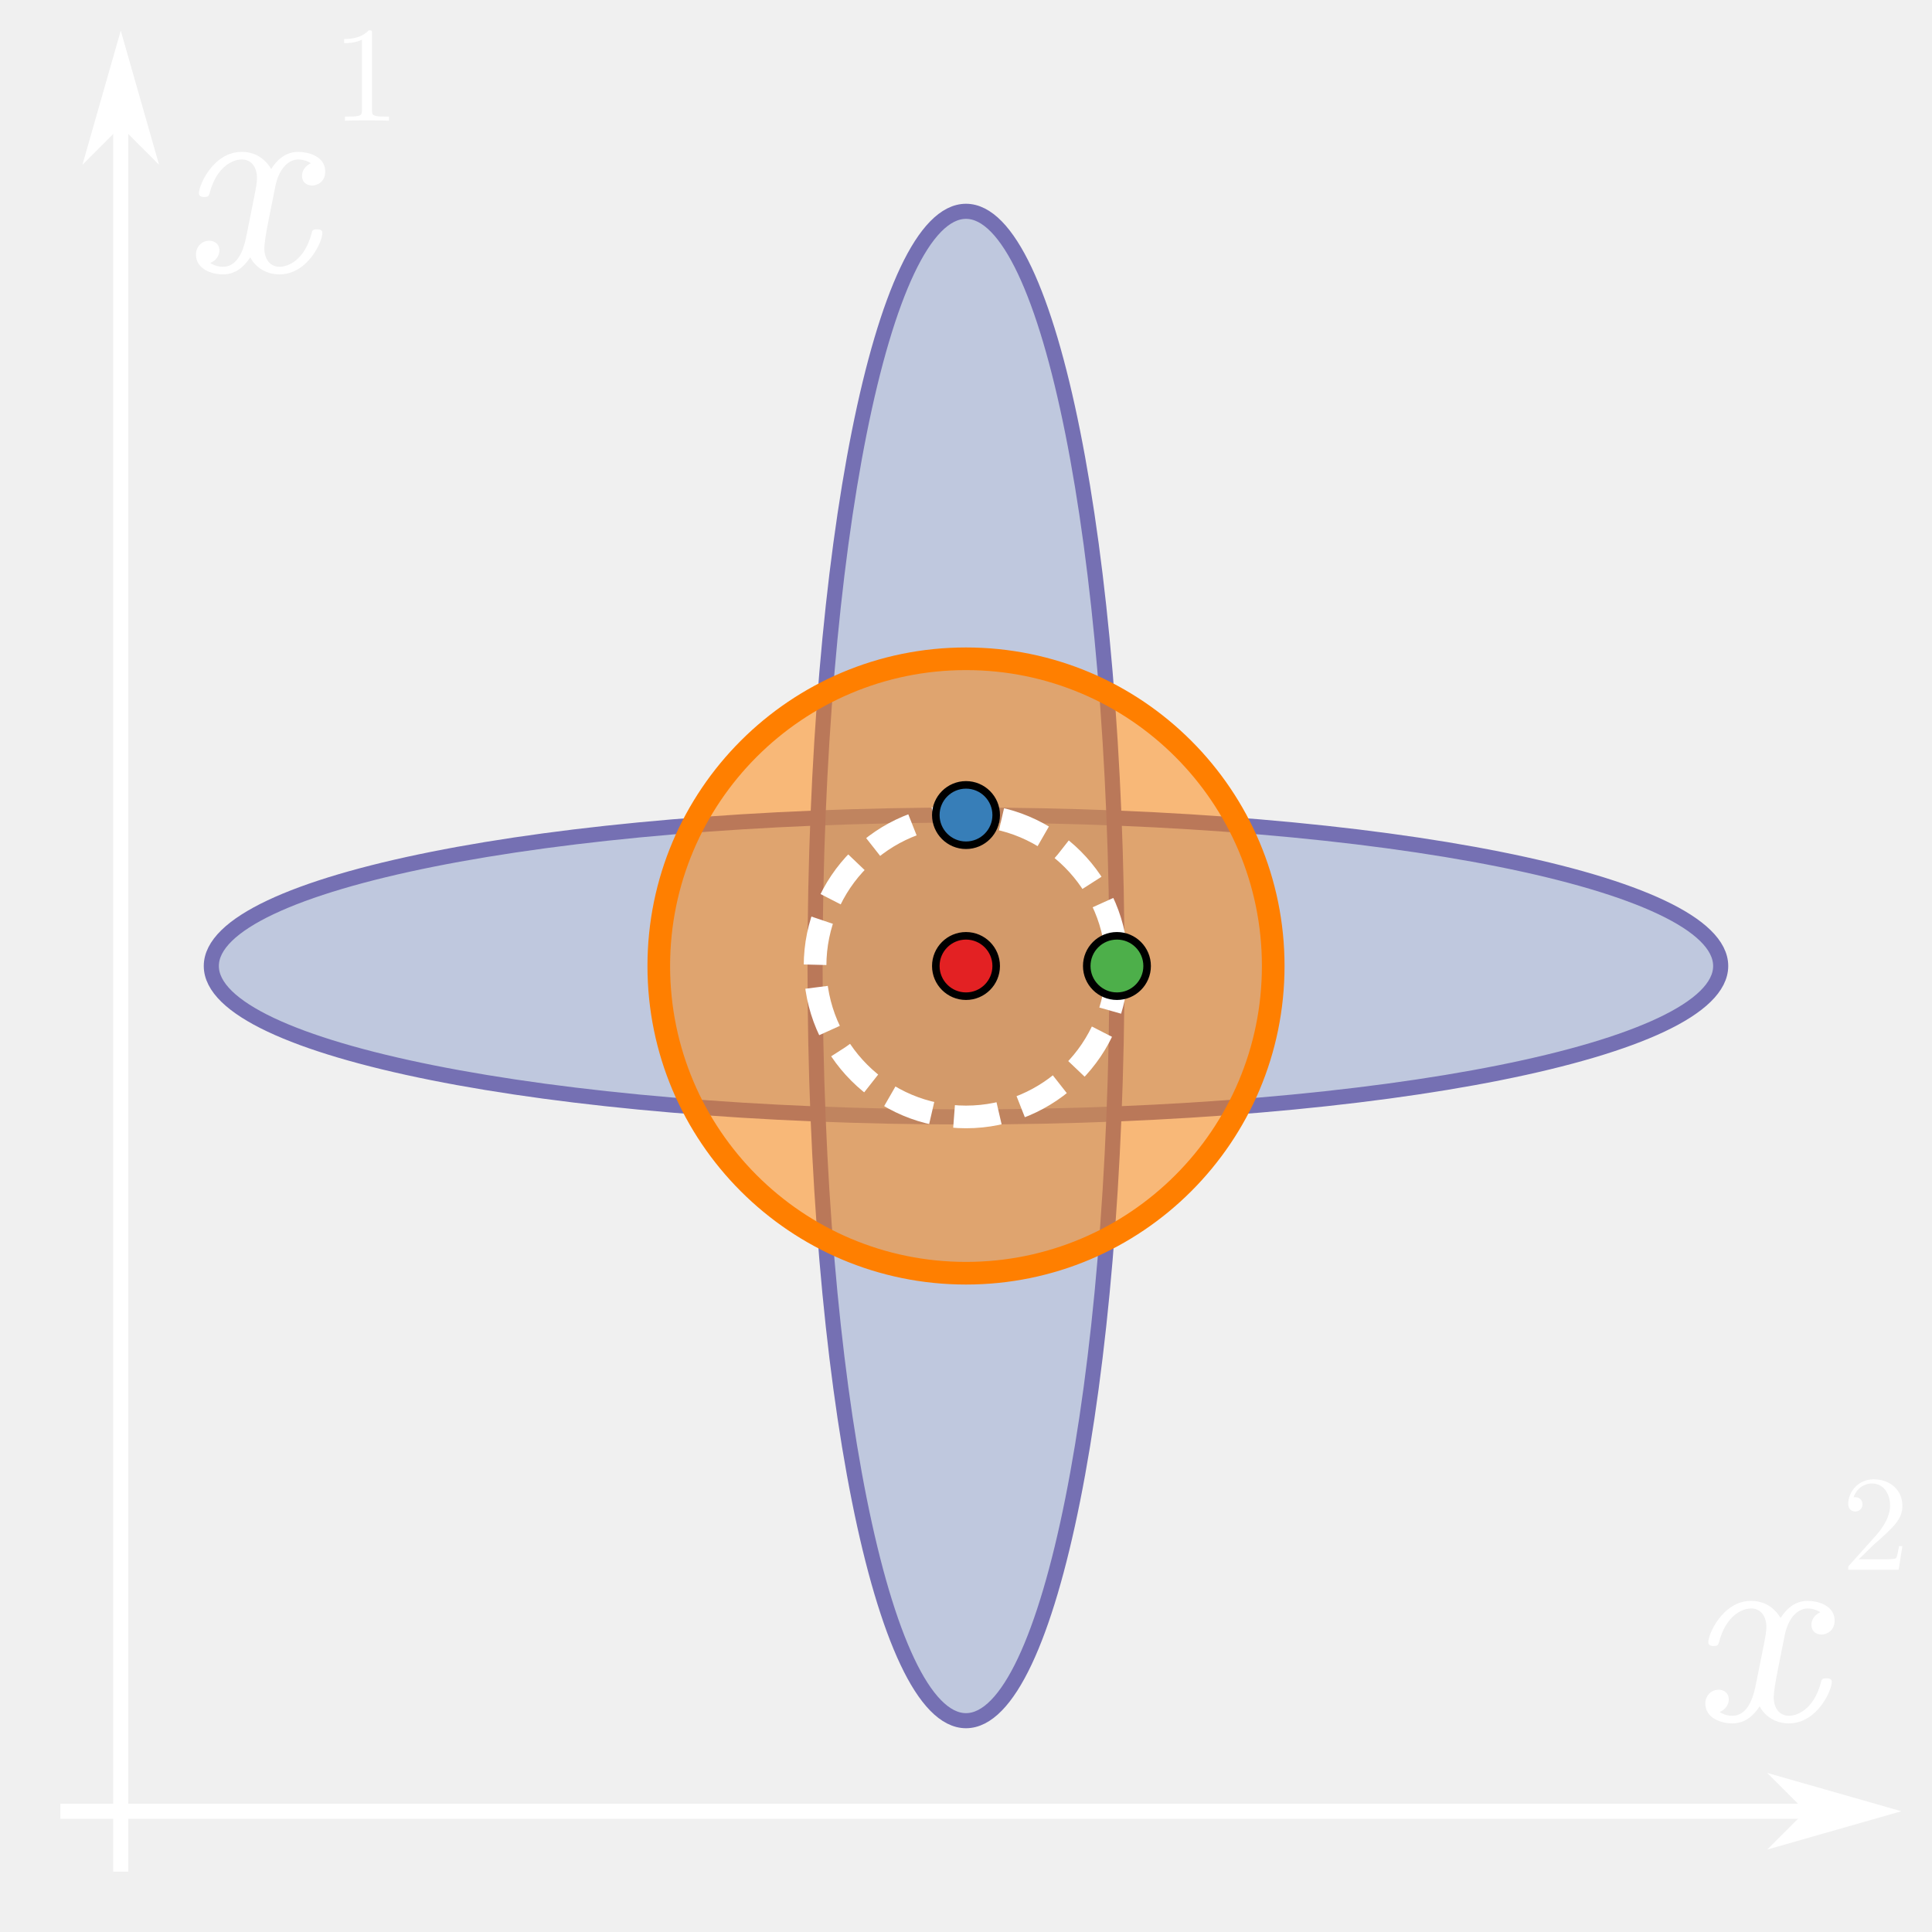
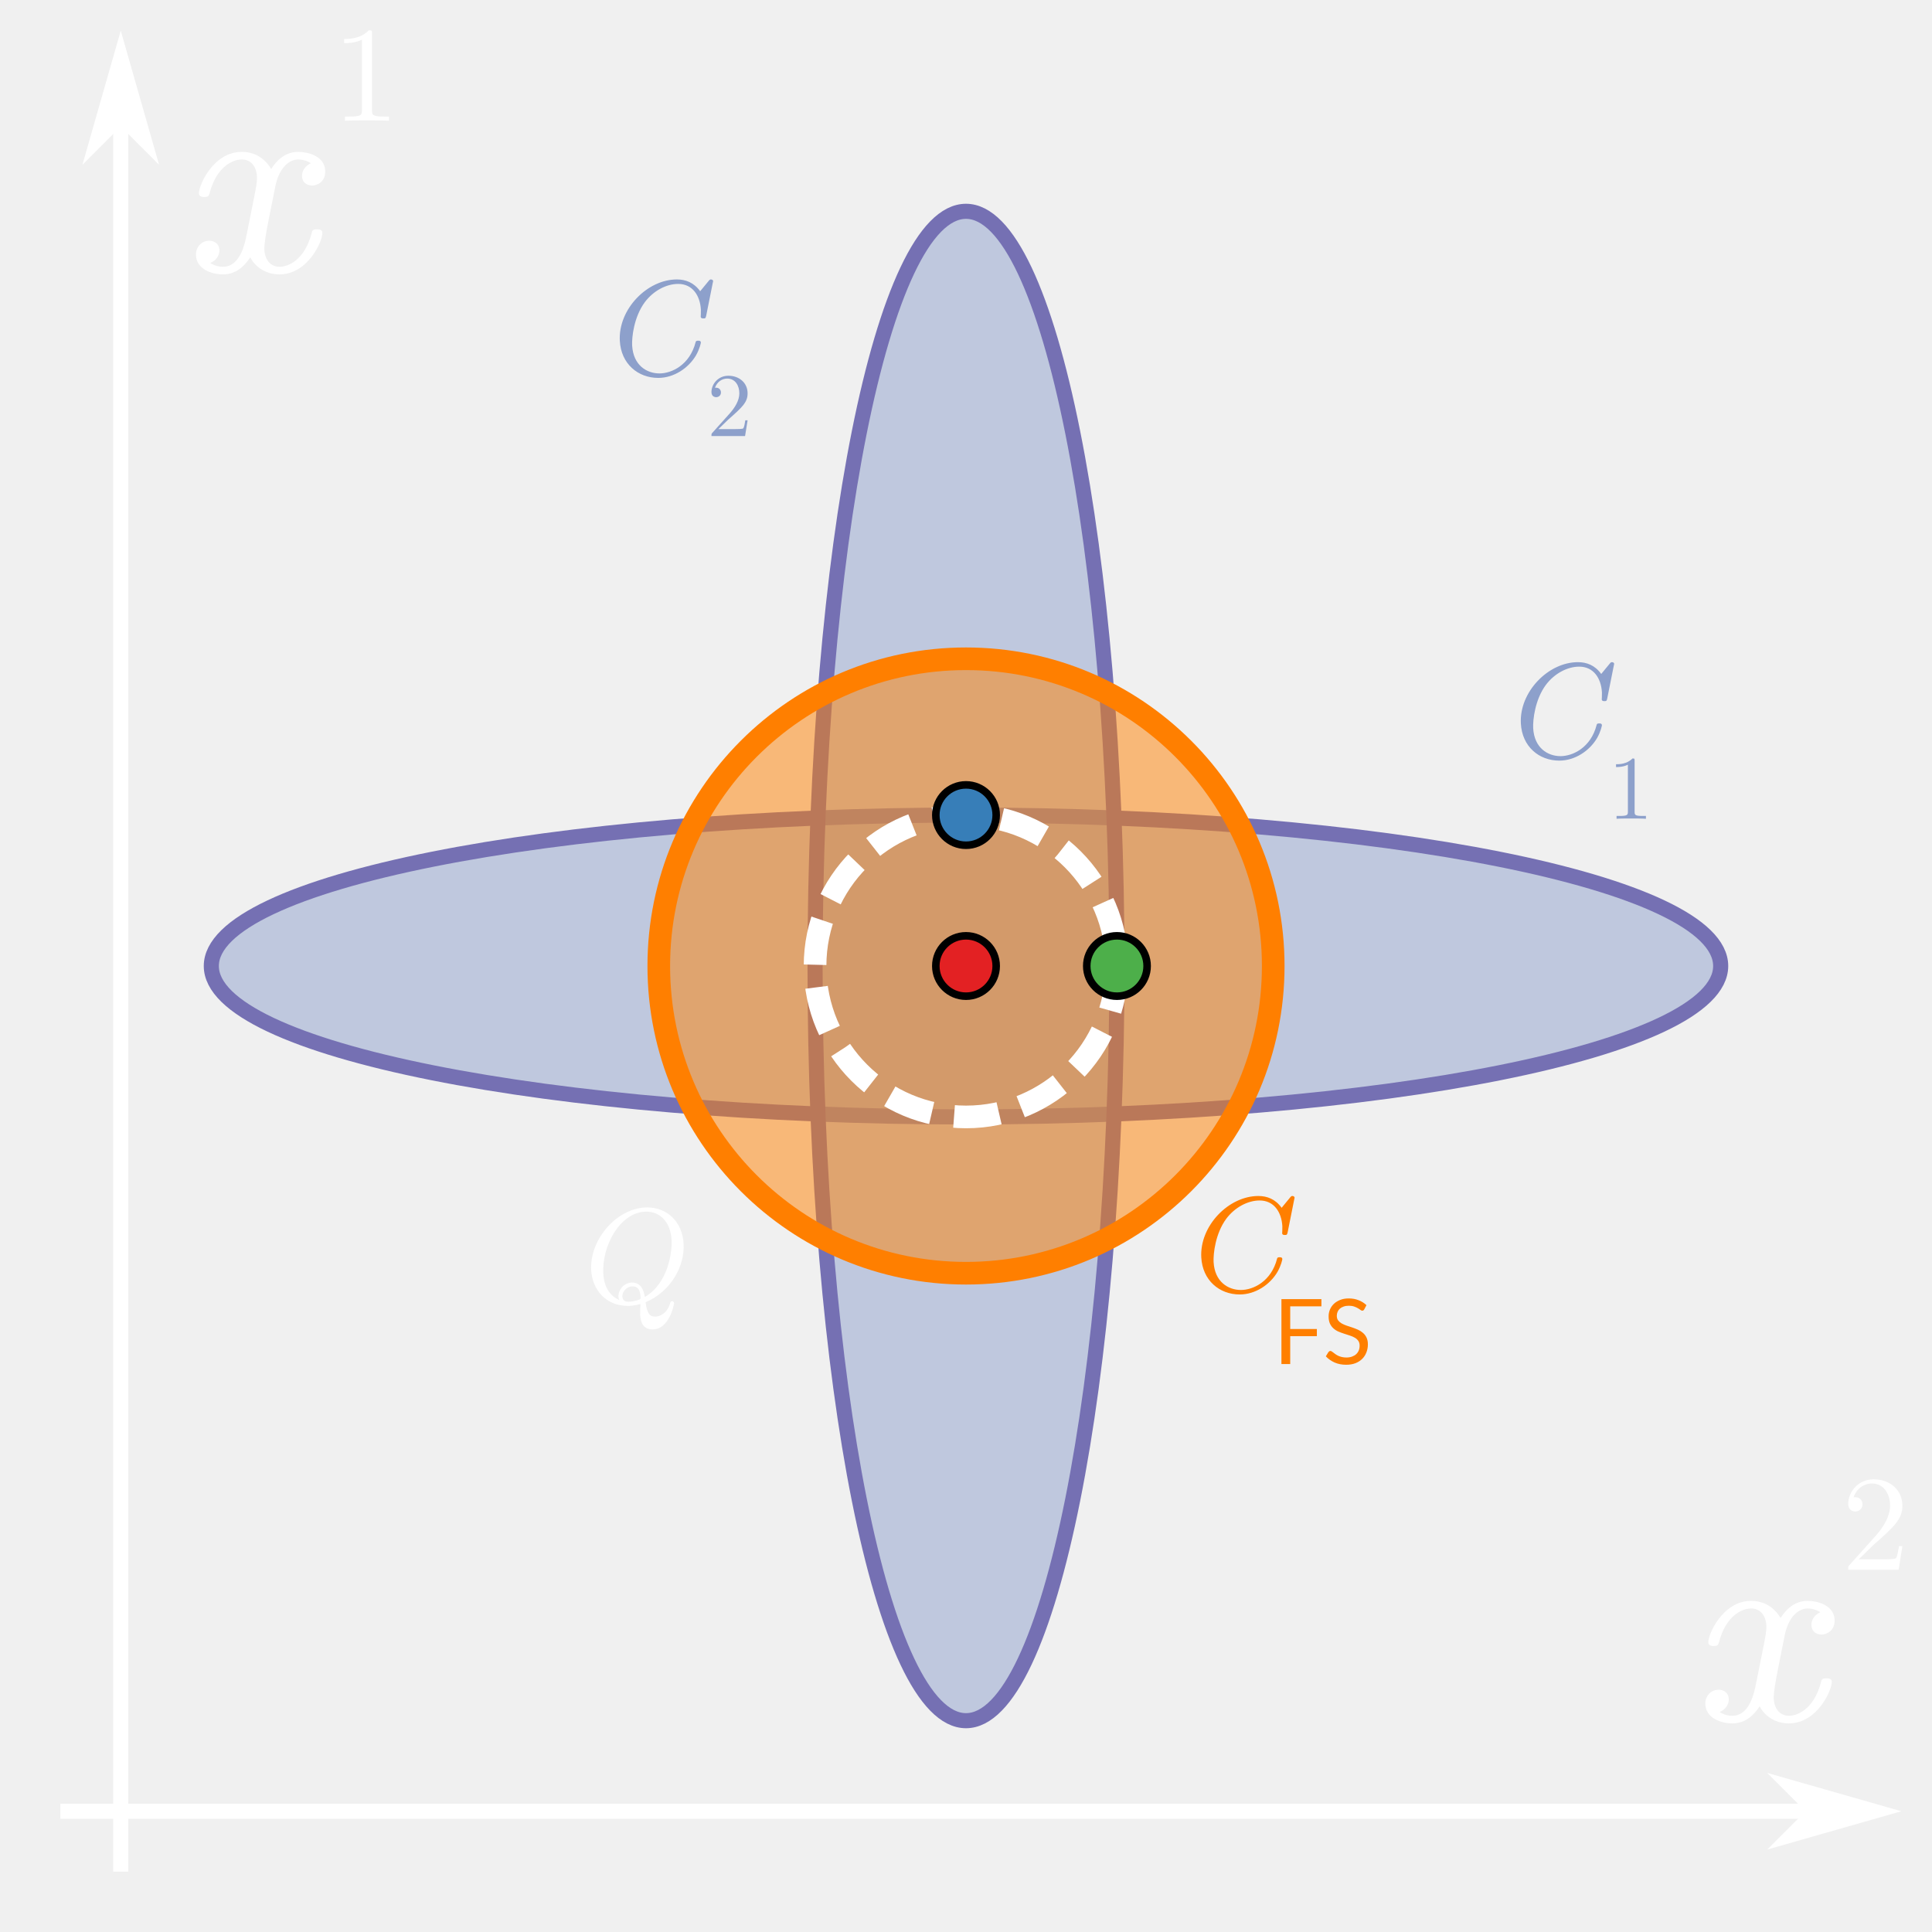
<svg xmlns="http://www.w3.org/2000/svg" width="512" height="512" id="svg2" version="1.1">
  <defs id="defs4">
    <marker orient="auto" refY="0" refX="0" id="Arrow1Mend" style="overflow:visible">
      <path id="path3784" d="M 0,0 5,-5 -12.5,0 5,5 0,0 z" style="fill-rule:evenodd;stroke:#000000;stroke-width:1pt" transform="matrix(-0.4,0,0,-0.4,-4,0)" />
    </marker>
    <marker orient="auto" refY="0" refX="0" id="Arrow1Lend" style="overflow:visible">
      <path id="path3778" d="M 0,0 5,-5 -12.5,0 5,5 0,0 z" style="fill-rule:evenodd;stroke:#000000;stroke-width:1pt" transform="matrix(-0.8,0,0,-0.8,-10,0)" />
    </marker>
    <marker orient="auto" refY="0" refX="0" id="Arrow1Mend7" style="overflow:visible">
      <path id="path5479" d="M 0,0 5,-5 -12.5,0 5,5 0,0 z" style="stroke:#ffffff;stroke-width:1pt;fill:#ffffff;fill-rule:evenodd" transform="matrix(-0.4,0,0,-0.4,-4,0)" />
    </marker>
    <marker orient="auto" refY="0" refX="0" id="Arrow1Mendz" style="overflow:visible">
      <path id="path5532" d="M 0,0 5,-5 -12.5,0 5,5 0,0 z" style="stroke:#ffffff;stroke-width:1pt;fill:#ffffff;fill-rule:evenodd" transform="matrix(-0.4,0,0,-0.4,-4,0)" />
    </marker>
  </defs>
  <g id="layer1" transform="translate(0,-540.3622)">
    <g id="g5637">
      <path d="m 456,256 c 0,22.091 -89.543,40 -200,40 -110.457,0 -200,-17.909 -200,-40 0,-22.091 89.543,-40 200,-40 110.457,0 200,17.909 200,40 z" id="path5598-8" style="color:#000000;fill:#8da0cb;fill-opacity:1;fill-rule:nonzero;stroke:none;stroke-width:4;stroke-opacity:1;marker:none;visibility:visible;display:inline;overflow:visible;enable-background:accumulate;opacity:0.5" transform="translate(0,540.3622)" />
      <path transform="translate(0,540.3622)" d="m 456,256 c 0,22.091 -89.543,40 -200,40 -110.457,0 -200,-17.909 -200,-40 0,-22.091 89.543,-40 200,-40 110.457,0 200,17.909 200,40 z" id="path5598" style="color:#000000;fill:none;fill-opacity:1;fill-rule:nonzero;stroke:#7570b3;stroke-width:4;marker:none;visibility:visible;display:inline;overflow:visible;enable-background:accumulate;stroke-opacity:1;opacity:1" />
    </g>
    <g id="g5637-4" transform="matrix(0,-1,1,0,-540.3622,1052.362)">
      <path d="m 456,256 c 0,22.091 -89.543,40 -200,40 -110.457,0 -200,-17.909 -200,-40 0,-22.091 89.543,-40 200,-40 110.457,0 200,17.909 200,40 z" id="path5598-8-7" style="opacity:0.5;color:#000000;fill:#8da0cb;fill-opacity:1;fill-rule:nonzero;stroke:none;stroke-width:4;marker:none;visibility:visible;display:inline;overflow:visible;enable-background:accumulate" transform="translate(0,540.3622)" />
      <path transform="translate(0,540.3622)" d="m 456,256 c 0,22.091 -89.543,40 -200,40 -110.457,0 -200,-17.909 -200,-40 0,-22.091 89.543,-40 200,-40 110.457,0 200,17.909 200,40 z" id="path5598-2" style="color:#000000;fill:none;stroke:#7570b3;stroke-width:4;stroke-opacity:1;marker:none;visibility:visible;display:inline;overflow:visible;enable-background:accumulate" />
    </g>
    <text xml:space="preserve" style="font-size:40px;font-style:normal;font-variant:normal;font-weight:normal;font-stretch:normal;line-height:125%;letter-spacing:0px;word-spacing:0px;fill:#000000;fill-opacity:1;stroke:none;font-family:Latin Modern Roman Slanted;-inkscape-font-specification:Latin Modern Roman Slanted" x="45" y="55.429" id="text2993" transform="translate(0,668.3622)">
      <tspan id="tspan2995" x="45" y="55.429" />
    </text>
    <path style="fill:none;stroke:#ffffff;stroke-width:4;stroke-linecap:butt;stroke-linejoin:miter;stroke-miterlimit:4;stroke-opacity:1;stroke-dasharray:none;marker-end:url(#Arrow1Mend7)" d="m 32,368 0,-480" id="path2999" transform="translate(0,668.3622)" />
    <path style="fill:none;stroke:#ffffff;stroke-width:4;stroke-linecap:butt;stroke-linejoin:miter;stroke-miterlimit:4;stroke-opacity:1;stroke-dasharray:none;marker-end:url(#Arrow1Mendz)" d="m 16,352 480,0" id="path3001" transform="translate(0,668.3622)" />
    <g id="g5323" transform="translate(12,1.999997)">
      <text id="text2989" y="610.362" x="36" style="font-size:72px;font-style:normal;font-variant:normal;font-weight:normal;font-stretch:normal;line-height:125%;letter-spacing:0px;word-spacing:0px;fill:#ffffff;fill-opacity:1;stroke:none;font-family:Latin Modern Roman Unslanted;-inkscape-font-specification:Latin Modern Roman Unslanted" xml:space="preserve">
        <tspan style="font-size:72px;font-style:italic;fill:#ffffff;fill-opacity:1" y="610.362" x="36" id="tspan2991">x</tspan>
      </text>
      <text id="text4767" y="570.362" x="76" style="font-size:36px;font-style:normal;font-variant:normal;font-weight:normal;font-stretch:normal;line-height:125%;letter-spacing:0px;word-spacing:0px;fill:#ffffff;fill-opacity:1;stroke:none;font-family:Latin Modern Roman Unslanted;-inkscape-font-specification:Latin Modern Roman Unslanted" xml:space="preserve">
        <tspan y="570.362" x="76" id="tspan4769" style="font-size:36px;font-style:normal;font-variant:normal;font-weight:normal;font-stretch:normal;font-family:Latin Modern Math;-inkscape-font-specification:Latin Modern Math">1</tspan>
      </text>
    </g>
-     <path transform="matrix(2.035406,0,0,2.035406,-265.064,275.2982)" style="color:#000000;fill:#ff7f00;stroke:#ff7f00;stroke-width:2.948;stroke-miterlimit:4;stroke-opacity:1;stroke-dasharray:none;stroke-dashoffset:0;marker:none;visibility:visible;display:inline;overflow:visible;enable-background:accumulate;fill-opacity:0.502" id="path5863-9" d="m 296,256 a 40,40 0 1 1 -80,0 40,40 0 1 1 80,0 z" />
+     <path transform="matrix(2.035406,0,0,2.035406,-265.064,275.2982)" style="color:#000000;fill:#ff7f00;stroke:#ff7f00;stroke-width:2.948;stroke-miterlimit:4;stroke-opacity:1;stroke-dasharray:none;stroke-dashoffset:0;marker:none;visibility:visible;display:inline;overflow:visible;enable-background:accumulate;fill-opacity:0.502" id="path5863-9" d="m 296,256 c 0,22.091 -17.909,40 -40,40 -22.091,0 -40,-17.909 -40,-40 0,-22.091 17.909,-40 40,-40 22.091,0 40,17.909 40,40 z" />
    <path style="opacity:1;color:#000000;fill:#e41a1f;fill-opacity:0.941;fill-rule:nonzero;stroke:#000000;stroke-width:2;stroke-linecap:round;stroke-linejoin:miter;stroke-miterlimit:4;stroke-opacity:1;stroke-dasharray:none;stroke-dashoffset:0;marker:none;visibility:visible;display:inline;overflow:visible;enable-background:accumulate" id="path5576" d="m 264,256 c 0,4.418 -3.582,8 -8,8 -4.418,0 -8,-3.582 -8,-8 0,-4.418 3.582,-8 8,-8 4.418,0 8,3.582 8,8 z" transform="translate(0,540.3622)" />
    <path style="color:#000000;fill:none;fill-opacity:1;fill-rule:nonzero;stroke:#ffffff;stroke-width:6;marker:none;visibility:visible;display:inline;overflow:visible;enable-background:accumulate;stroke-opacity:1;stroke-miterlimit:4;stroke-dasharray:12,6;stroke-dashoffset:0" id="path5863" d="m 296,256 c 0,22.091 -17.909,40 -40,40 -22.091,0 -40,-17.909 -40,-40 0,-22.091 17.909,-40 40,-40 22.091,0 40,17.909 40,40 z" transform="translate(0,540.3622)" />
    <path transform="translate(0,500.3622)" style="color:#000000;fill:#377eb8;fill-opacity:1;fill-rule:nonzero;stroke:#000000;stroke-width:2;marker:none;visibility:visible;display:inline;overflow:visible;enable-background:accumulate;stroke-miterlimit:4;stroke-dasharray:none;stroke-opacity:1" id="path5576-6" d="m 264,256 c 0,4.418 -3.582,8 -8,8 -4.418,0 -8,-3.582 -8,-8 0,-4.418 3.582,-8 8,-8 4.418,0 8,3.582 8,8 z" />
    <path style="opacity:1;color:#000000;fill:#4daf4a;stroke:#000000;stroke-width:2;marker:none;visibility:visible;display:inline;overflow:visible;enable-background:accumulate;fill-opacity:1;stroke-opacity:1;stroke-miterlimit:4;stroke-dasharray:none" id="path5698" d="m 304,256 c 0,4.418 -3.582,8 -8,8 -4.418,0 -8,-3.582 -8,-8 0,-4.418 3.582,-8 8,-8 4.418,0 8,3.582 8,8 z" transform="translate(0,540.3622)" />
    <g id="g5323-8" transform="translate(412,386)">
      <text id="text2989-4" y="610.362" x="36" style="font-size:72px;font-style:normal;font-variant:normal;font-weight:normal;font-stretch:normal;line-height:125%;letter-spacing:0px;word-spacing:0px;fill:#ffffff;fill-opacity:1;stroke:none;font-family:Latin Modern Roman Unslanted;-inkscape-font-specification:Latin Modern Roman Unslanted" xml:space="preserve">
        <tspan style="font-size:72px;font-style:italic;fill:#ffffff;fill-opacity:1" y="610.362" x="36" id="tspan2991-3">x</tspan>
      </text>
      <text id="text4767-6" y="570.362" x="76" style="font-size:36px;font-style:normal;font-variant:normal;font-weight:normal;font-stretch:normal;line-height:125%;letter-spacing:0px;word-spacing:0px;fill:#ffffff;fill-opacity:1;stroke:none;font-family:Latin Modern Roman Unslanted;-inkscape-font-specification:Latin Modern Roman Unslanted" xml:space="preserve">
        <tspan y="570.362" x="76" id="tspan4769-1" style="font-size:36px;font-style:normal;font-variant:normal;font-weight:normal;font-stretch:normal;font-family:Latin Modern Math;-inkscape-font-specification:Latin Modern Math">2</tspan>
      </text>
    </g>
+     <g id="g3024" transform="translate(-39.39595,-24.24366)" style="fill:#ff7f00;fill-opacity:1">
+       <text transform="translate(0,540.3622)" id="text3016" y="366.538" x="352.543" style="font-size:24px;font-style:normal;font-variant:normal;font-weight:normal;font-stretch:normal;line-height:125%;letter-spacing:0px;word-spacing:0px;fill:#ff7f00;fill-opacity:1;stroke:none;font-family:Lato;-inkscape-font-specification:Lato" xml:space="preserve">
+         <tspan style="font-size:36px;font-style:italic;font-variant:normal;font-weight:normal;font-stretch:normal;font-family:Latin Modern Roman Unslanted;-inkscape-font-specification:Latin Modern Roman Unslanted;fill:#ff7f00;fill-opacity:1" y="366.538" x="352.543" id="tspan3018">C</tspan>
+       </text>
+       <text id="text3020" y="926.093" x="376.787" style="font-size:24px;font-style:normal;font-variant:normal;font-weight:normal;font-stretch:normal;line-height:125%;letter-spacing:0px;word-spacing:0px;fill:#ff7f00;fill-opacity:1;stroke:none;font-family:Lato;-inkscape-font-specification:Lato" xml:space="preserve">
+         <tspan y="926.093" x="376.787" id="tspan3022">FS</tspan>
+       </text>
+     </g>
+     <g id="g3024-6" transform="translate(45.29828,-165.7159)" style="fill:#8da0cb;fill-opacity:1">
+       <text transform="translate(0,540.3622)" id="text3016-8" y="366.538" x="352.543" style="font-size:24px;font-style:normal;font-variant:normal;font-weight:normal;font-stretch:normal;line-height:125%;letter-spacing:0px;word-spacing:0px;fill:#8da0cb;fill-opacity:1;stroke:none;font-family:Lato;-inkscape-font-specification:Lato" xml:space="preserve">
+         <tspan style="font-size:36px;font-style:italic;font-variant:normal;font-weight:normal;font-stretch:normal;fill:#8da0cb;fill-opacity:1;font-family:Latin Modern Roman Unslanted;-inkscape-font-specification:Latin Modern Roman Unslanted" y="366.538" x="352.543" id="tspan3018-7">C</tspan>
+       </text>
+       <text id="text3020-7" y="923.063" x="380.828" style="font-size:24px;font-style:normal;font-variant:normal;font-weight:normal;font-stretch:normal;line-height:125%;letter-spacing:0px;word-spacing:0px;fill:#8da0cb;fill-opacity:1;stroke:none;font-family:Lato;-inkscape-font-specification:Lato" xml:space="preserve">
+         <tspan y="923.063" x="380.828" id="tspan3022-9" style="font-family:Latin Modern Roman;-inkscape-font-specification:Latin Modern Roman;fill:#8da0cb;fill-opacity:1">1</tspan>
+       </text>
+     </g>
+     <g id="g3024-6-7" transform="translate(-193.4881,-267.1402)" style="fill:#8da0cb;fill-opacity:1">
+       <text transform="translate(0,540.3622)" id="text3016-8-2" y="366.538" x="352.543" style="font-size:24px;font-style:normal;font-variant:normal;font-weight:normal;font-stretch:normal;line-height:125%;letter-spacing:0px;word-spacing:0px;fill:#8da0cb;fill-opacity:1;stroke:none;font-family:Lato;-inkscape-font-specification:Lato" xml:space="preserve">
+         <tspan style="font-size:36px;font-style:italic;font-variant:normal;font-weight:normal;font-stretch:normal;fill:#8da0cb;fill-opacity:1;font-family:Latin Modern Roman Unslanted;-inkscape-font-specification:Latin Modern Roman Unslanted" y="366.538" x="352.543" id="tspan3018-7-3">C</tspan>
+       </text>
+       <text id="text3020-7-0" y="923.063" x="380.828" style="font-size:24px;font-style:normal;font-variant:normal;font-weight:normal;font-stretch:normal;line-height:125%;letter-spacing:0px;word-spacing:0px;fill:#8da0cb;fill-opacity:1;stroke:none;font-family:Lato;-inkscape-font-specification:Lato" xml:space="preserve">
+         <tspan y="923.063" x="380.828" id="tspan3022-9-4" style="fill:#8da0cb;fill-opacity:1;font-family:Latin Modern Roman;-inkscape-font-specification:Latin Modern Roman">2</tspan>
+       </text>
+       <text xml:space="preserve" style="font-size:24px;font-style:normal;font-variant:normal;font-weight:normal;font-stretch:normal;line-height:125%;letter-spacing:0px;word-spacing:0px;fill:#000000;fill-opacity:1;stroke:none;font-family:Lato;-inkscape-font-specification:Lato" x="345.011" y="1152.827" id="text3897">
+         <tspan id="tspan3899" x="345.011" y="1152.827" style="font-size:36px;font-style:italic;font-variant:normal;font-weight:normal;font-stretch:normal;fill:#ffffff;fill-opacity:1;font-family:Latin Modern Roman Unslanted;-inkscape-font-specification:Latin Modern Roman Unslanted">Q</tspan>
+       </text>
+     </g>
  </g>
</svg>
